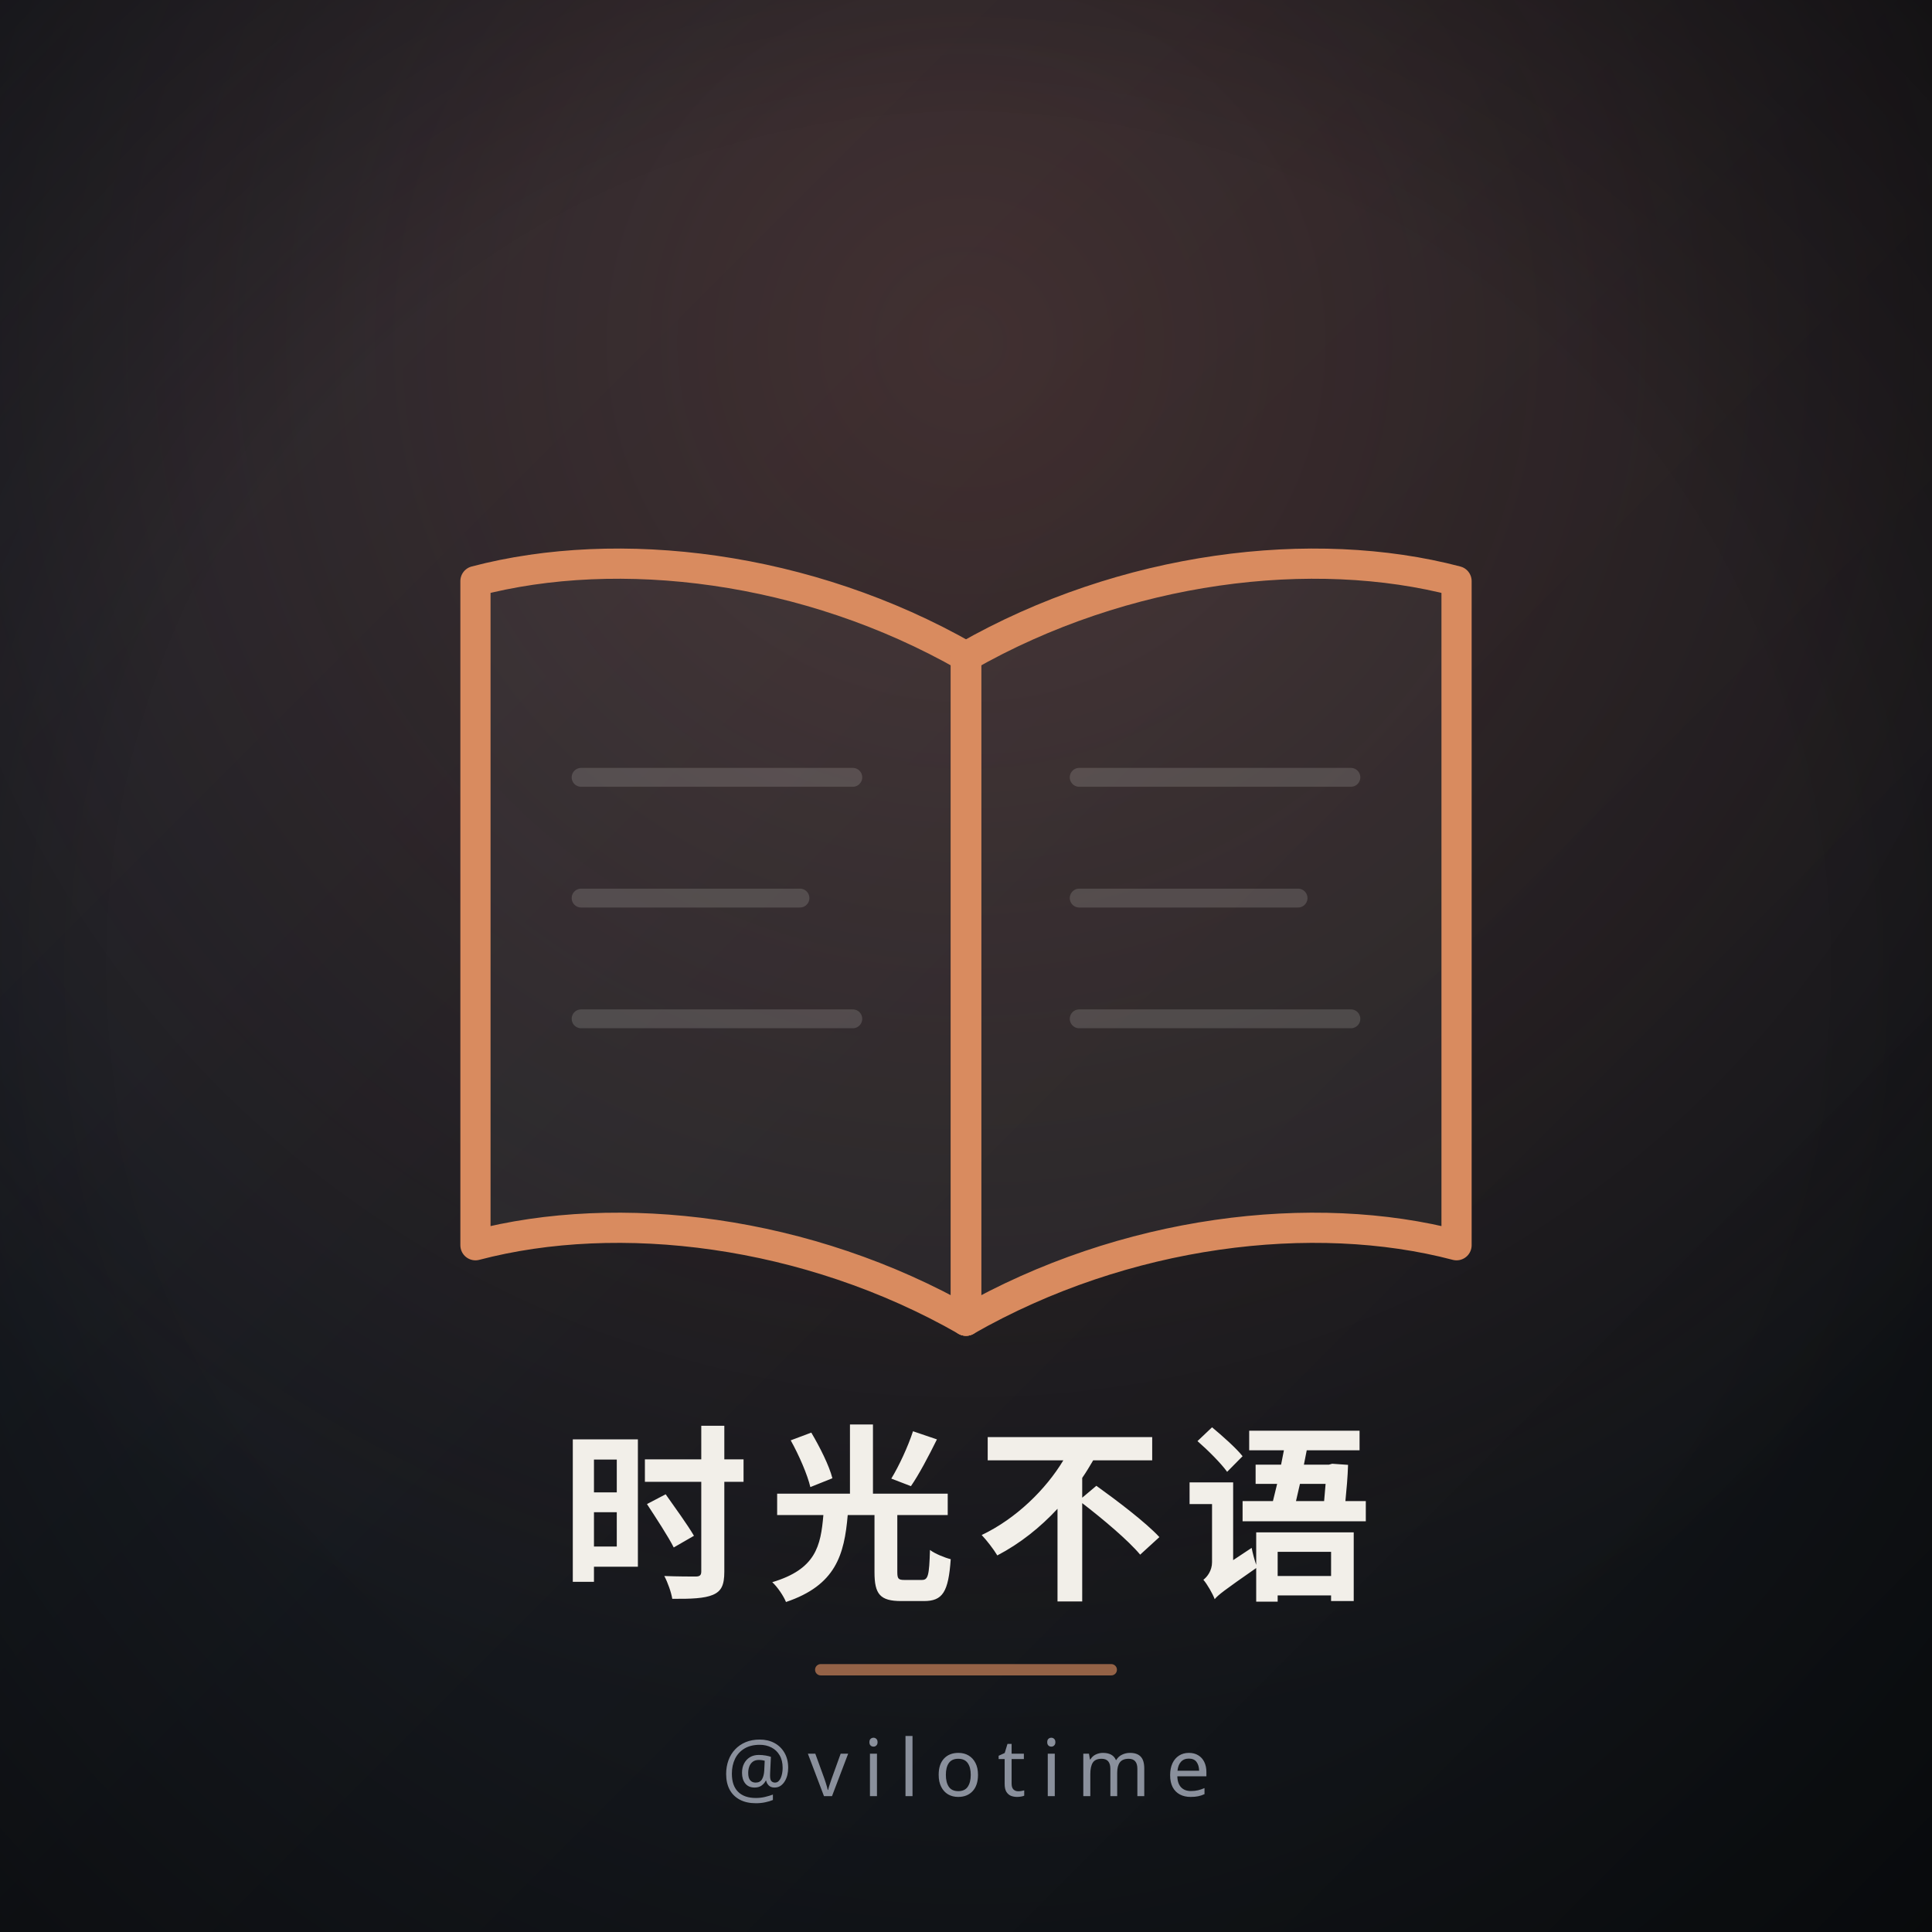
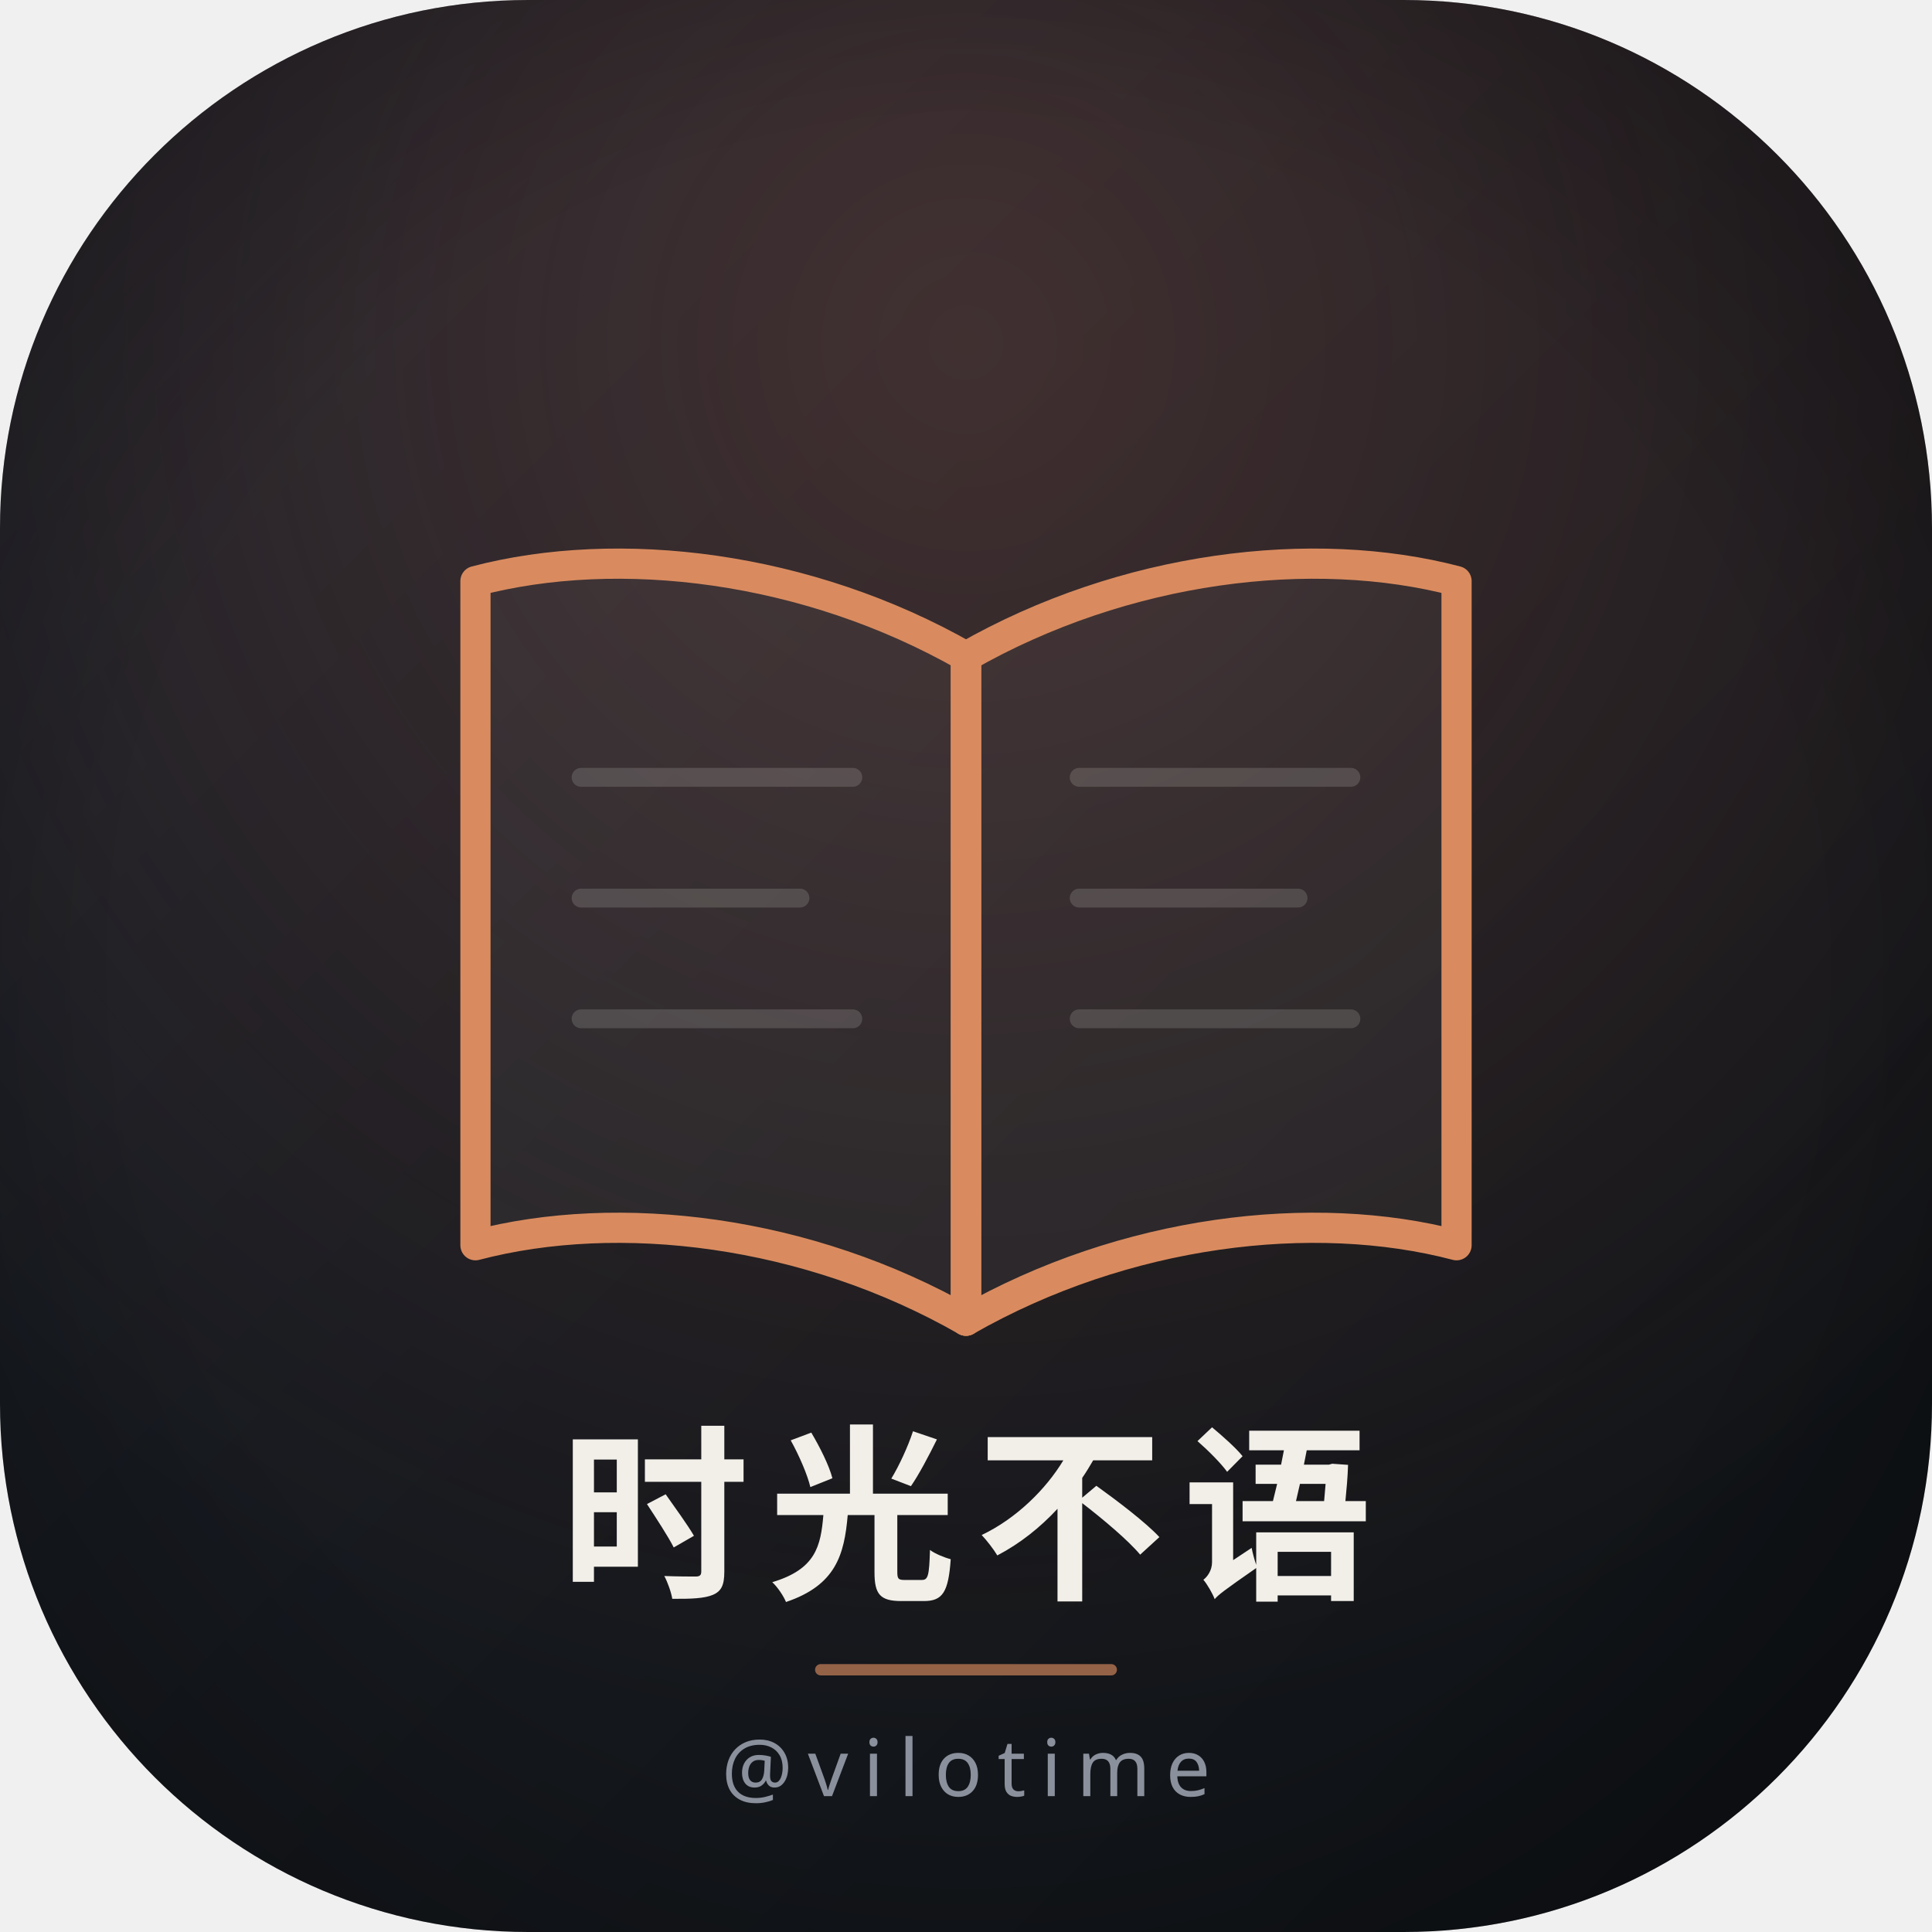
<svg xmlns="http://www.w3.org/2000/svg" viewBox="0 0 512 512" width="512" height="512" role="img" aria-label="时光不语的博客">
  <defs>
    <linearGradient id="ink" x1="0" y1="0" x2="1" y2="1">
      <stop offset="0%" stop-color="#1c2129" />
      <stop offset="52%" stop-color="#15181d" />
      <stop offset="100%" stop-color="#0e1114" />
    </linearGradient>
    <radialGradient id="halo" cx="50%" cy="18%" r="72%">
      <stop offset="0%" stop-color="#e8836f" stop-opacity=".20" />
      <stop offset="100%" stop-color="#e8836f" stop-opacity="0" />
    </radialGradient>
    <radialGradient id="vignette" cx="50%" cy="50%" r="72%">
      <stop offset="60%" stop-color="#000000" stop-opacity="0" />
      <stop offset="100%" stop-color="#000000" stop-opacity=".42" />
    </radialGradient>
+     <clipPath id="round">
+       <rect width="512" height="512" rx="140" ry="140" />
+     </clipPath>
  </defs>
-   <rect width="512" height="512" fill="url(#ink)" />
-   <rect width="512" height="512" fill="url(#halo)" />
-   <g transform="translate(0, 2)">
-     <path d="M256 172 C 214 148, 164 142, 126 152 L126 328 C 164 318, 214 324, 256 348 Z" fill="#ffffff" fill-opacity="0.045" stroke="#d98b5f" stroke-width="8" stroke-linejoin="round" />
-     <path d="M256 172 C 298 148, 348 142, 386 152 L386 328 C 348 318, 298 324, 256 348 Z" fill="#ffffff" fill-opacity="0.045" stroke="#d98b5f" stroke-width="8" stroke-linejoin="round" />
-     <path d="M256 172 L256 348" stroke="#d98b5f" stroke-width="8" stroke-linecap="round" />
-     <g stroke="#f2efe9" stroke-opacity="0.16" stroke-width="5" stroke-linecap="round">
-       <path d="M154 204 H226" />
-       <path d="M154 236 H212" />
-       <path d="M154 268 H226" />
-       <path d="M286 204 H358" />
-       <path d="M286 236 H344" />
-       <path d="M286 268 H358" />
+   <g clip-path="url(#round)">
+     <rect width="512" height="512" fill="url(#ink)" />
+     <rect width="512" height="512" fill="url(#halo)" />
+     <g transform="translate(0, 2)">
+       <path d="M256 172 C 214 148, 164 142, 126 152 L126 328 C 164 318, 214 324, 256 348 Z" fill="#ffffff" fill-opacity="0.045" stroke="#d98b5f" stroke-width="8" stroke-linejoin="round" />
+       <path d="M256 172 C 298 148, 348 142, 386 152 L386 328 C 348 318, 298 324, 256 348 Z" fill="#ffffff" fill-opacity="0.045" stroke="#d98b5f" stroke-width="8" stroke-linejoin="round" />
+       <path d="M256 172 L256 348" stroke="#d98b5f" stroke-width="8" stroke-linecap="round" />
+       <g stroke="#f2efe9" stroke-opacity="0.16" stroke-width="5" stroke-linecap="round">
+         <path d="M154 204 H226" />
+         <path d="M154 236 H212" />
+         <path d="M154 268 H226" />
+         <path d="M286 204 H358" />
+         <path d="M286 236 H344" />
+         <path d="M286 268 H358" />
+       </g>
+     </g>
+     <rect width="512" height="512" fill="url(#vignette)" />
+     <g font-family="Microsoft YaHei, PingFang SC, Segoe UI, system-ui, sans-serif" text-anchor="middle">
+       <text x="256" y="420" font-size="50" font-weight="600" letter-spacing="5" fill="#f2efe9">时光不语</text>
+       <rect x="216" y="441" width="80" height="3" rx="1.5" fill="#d98b5f" fill-opacity="0.65" />
+       <text x="256" y="476" font-size="21" letter-spacing="4" fill="#8a909c">@vilotime</text>
    </g>
  </g>
-   <rect width="512" height="512" fill="url(#vignette)" />
-   <g font-family="Microsoft YaHei, PingFang SC, Segoe UI, system-ui, sans-serif" text-anchor="middle">
-     <text x="256" y="420" font-size="50" font-weight="600" letter-spacing="5" fill="#f2efe9">时光不语</text>
-     <rect x="216" y="441" width="80" height="3" rx="1.5" fill="#d98b5f" fill-opacity="0.65" />
-     <text x="256" y="476" font-size="21" letter-spacing="4" fill="#8a909c">@vilotime</text>
-   </g>
</svg>
